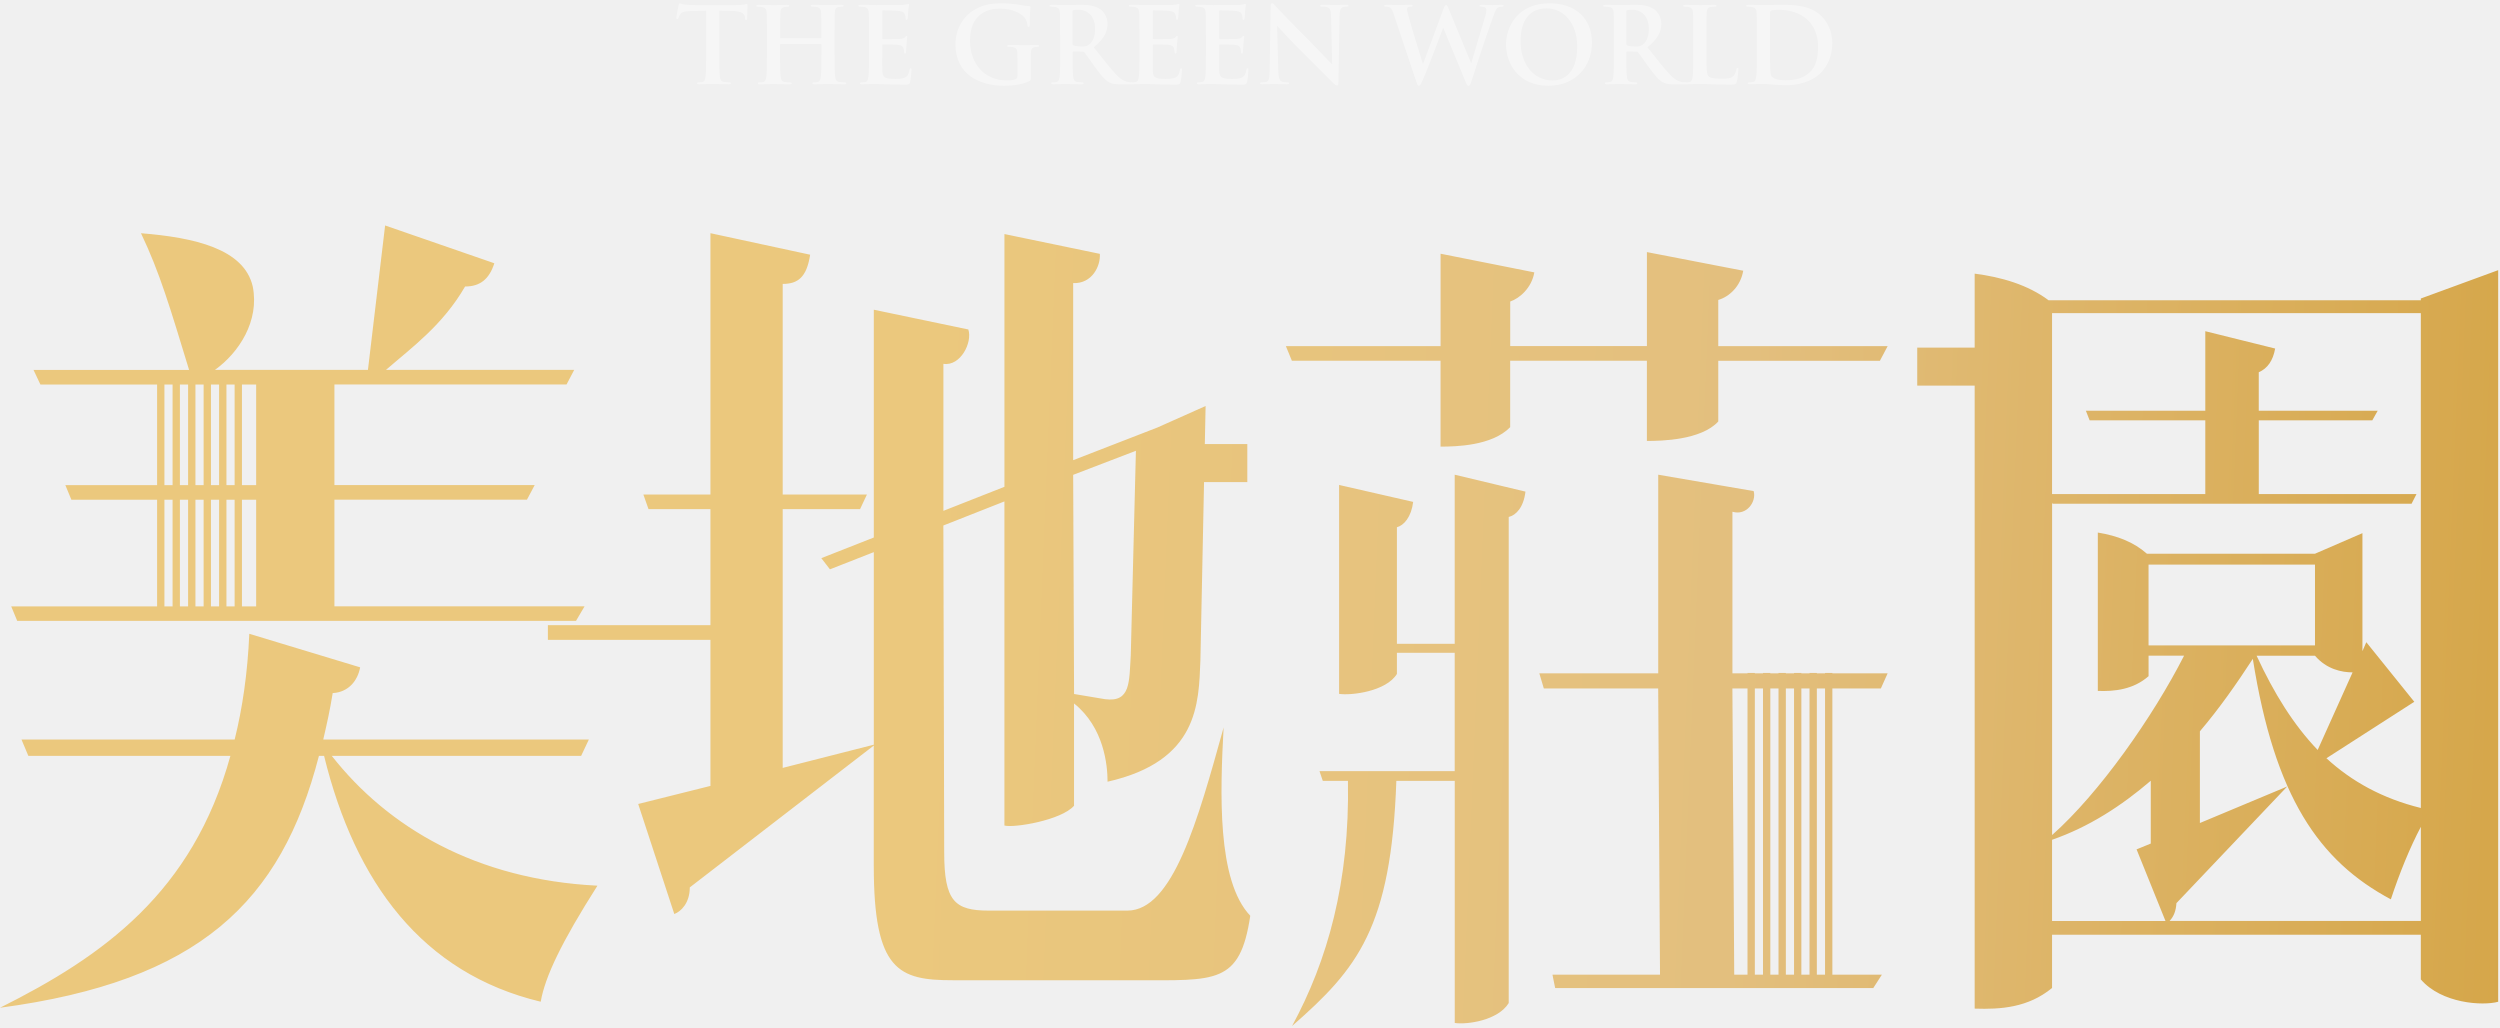
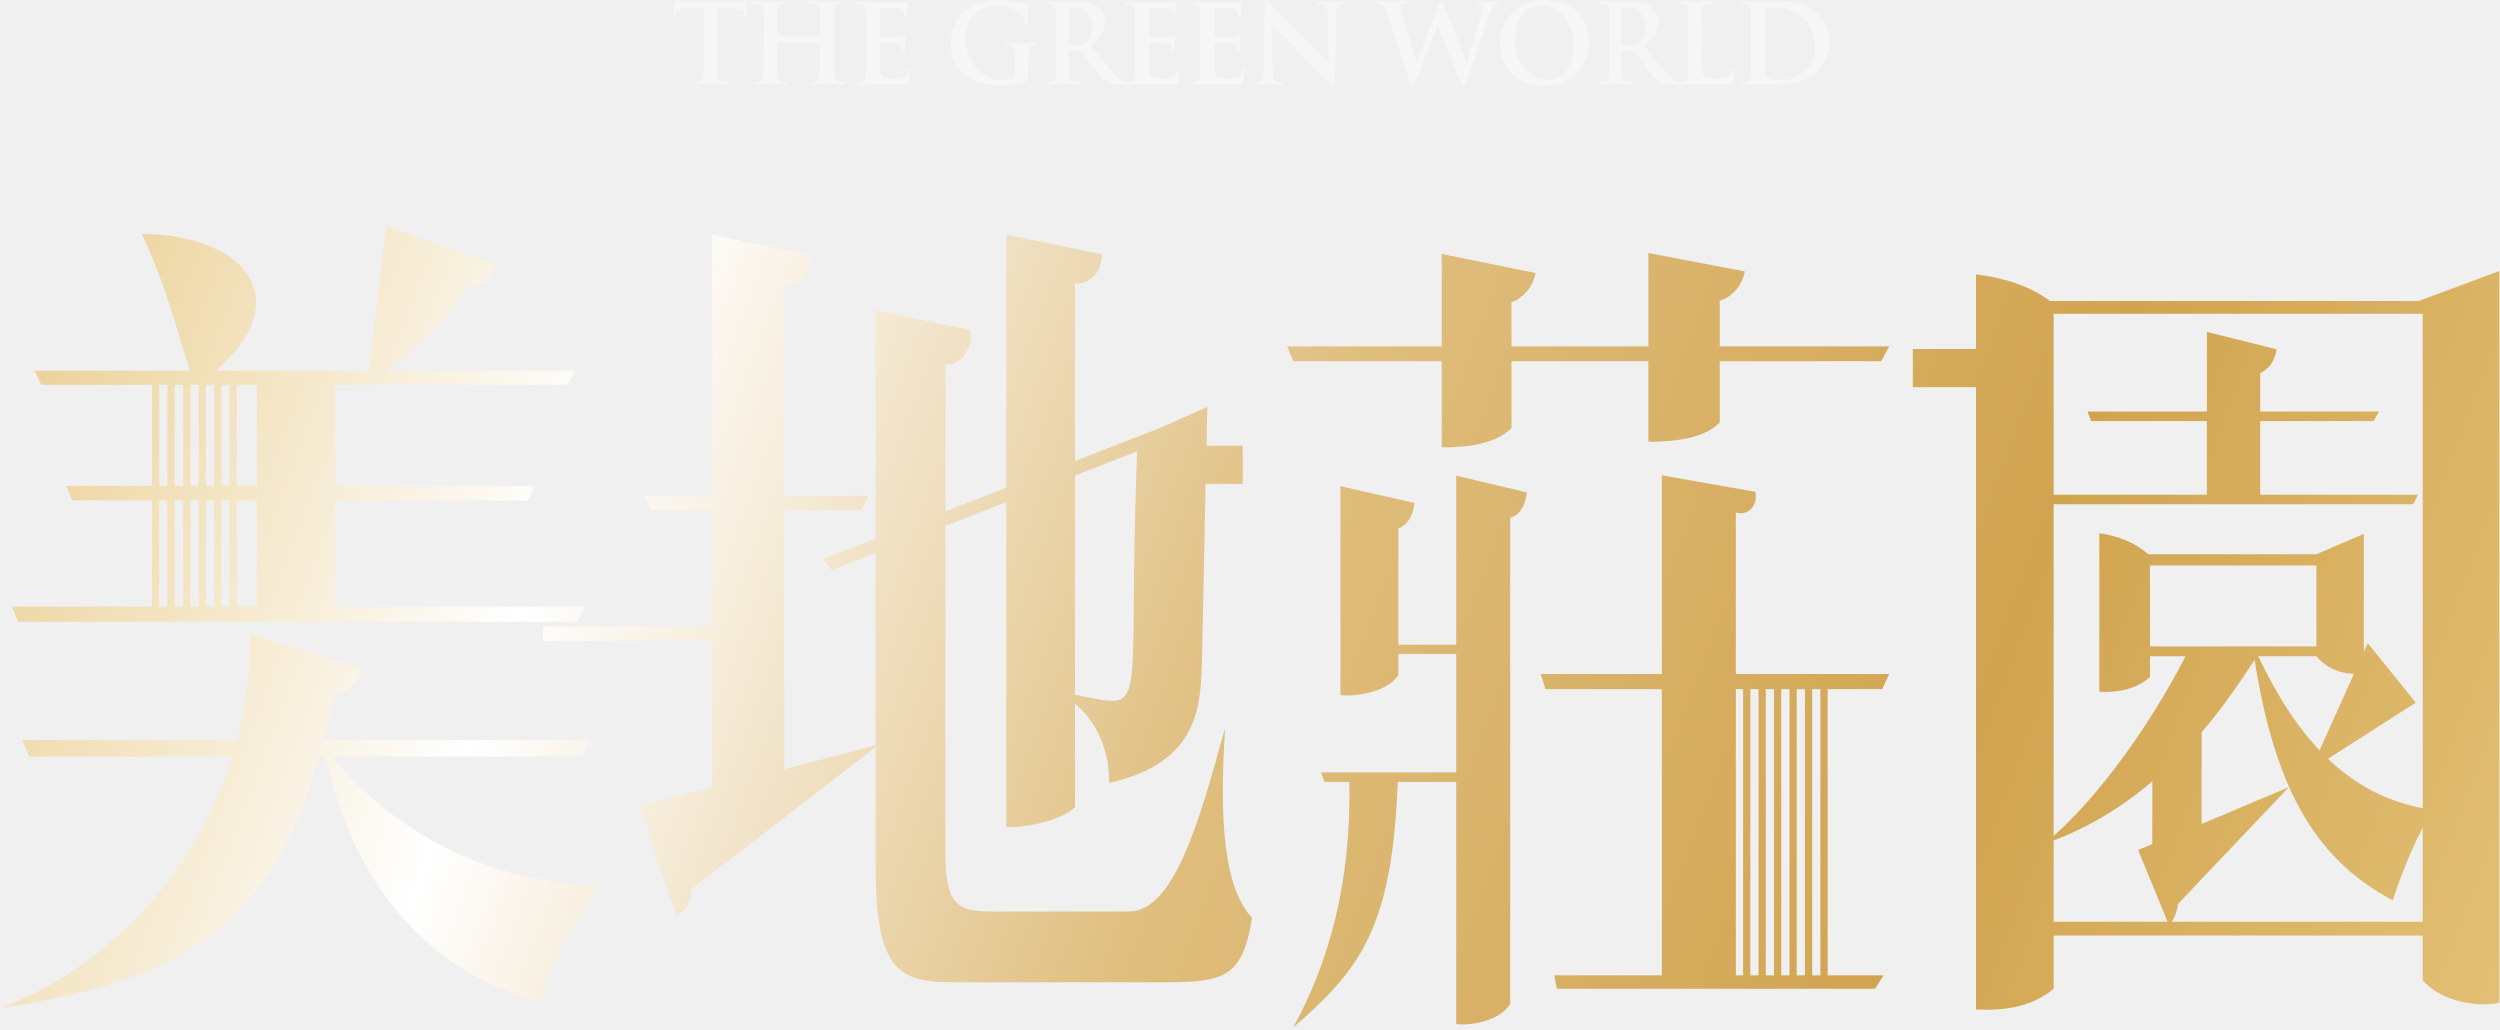
- <svg xmlns="http://www.w3.org/2000/svg" width="754" height="310" viewBox="0 0 754 310" fill="none">
-   <path d="M100.07 227.97H175.27L177.6 223.04H97.49C98.52 218.64 99.56 213.97 100.34 209.04C105.01 208.78 107.86 205.41 108.62 201.27L75.19 191.15C74.67 203.08 73.1 213.71 70.77 223.04H6.48L8.55 227.97H69.49C58.09 269.19 31.12 288.38 0 303.94C60.16 295.9 84.79 272.05 96.19 227.97H97.74C107.08 266.08 127.31 293.57 163.08 302.12C164.38 294.6 169.3 284.24 180.19 267.12C143.63 265.31 116.94 249.49 100.07 227.97ZM369.04 219.42C361.27 247.42 353.75 274.64 340 274.64H298.26C287.89 274.64 284.77 271.79 284.77 257.02L284.52 158.49L302.93 151.23V248.98C305.78 249.76 320.04 247.42 323.93 243.02V212.16C333 219.42 334.04 230.82 334.04 235.76C361.52 229.54 361.52 212.16 362.04 199.2L363.61 122.45L349.09 128.93L323.67 138.79V85.38C329.38 85.63 331.98 80.19 331.71 76.56L302.94 70.59V146.82L284.53 154.07V109.74C289.71 110.52 293.33 103.26 292.05 99.37L263.54 93.41V162.11L247.71 168.34L250.31 171.71L263.54 166.52V224.6L236.06 231.6V153.56H259.39L261.46 149.16H236.06V85.63C240.71 85.63 243.31 83.56 244.34 76.82L214.27 70.33V149.15H194.04L195.59 153.55H214.27V237.03L192.48 242.48L203.37 275.67C205.44 274.89 208.04 272.3 208.04 267.64L263.53 224.86V261.15C263.53 292.79 271.03 295.64 287.37 295.64H342.59C366.7 295.64 373.98 296.93 377.08 276.19C366.97 265.56 368 238.86 369.04 219.41V219.42ZM342.59 135.94L341.04 197.64C340.53 205.68 341.04 211.9 333.27 210.87L323.94 209.31L323.67 143.21L342.6 135.95L342.59 135.94ZM3.37 182.86L5.19 187.26H173.72L176.31 182.86H100.86V150.7H158.93L161.26 146.3H100.86V115.96H170.87L173.18 111.55H116.42C124.19 104.81 133.53 98.07 140.27 86.41C144.67 86.41 147.52 84.33 149.09 79.4L116.15 68L110.97 111.56H64.82C72.07 106.37 78.3 96.79 76.23 86.42C73.62 75.01 58.6 71.64 42.52 70.34C48.22 82.27 51.33 92.9 57.03 111.57H10.11L12.19 115.98H77.26V146.32H19.71L21.53 150.72H77.26V182.88H3.37V182.86ZM730.12 90.04V90.57H617.86C611.64 85.9 603.6 83.56 595.56 82.53V304.2C603.34 304.46 611.63 303.94 618.9 297.98V281.91H730.12V295.39C736.34 302.65 748.78 303.43 753.45 302.13V81.48L730.12 90.03V90.04ZM618.9 277.76V253.28C629.92 249.45 639.73 243.14 648.67 235.47V254.42L644.39 256.17L653.11 277.77H618.9V277.76ZM730.12 277.76H654.34C655.66 276.36 656.27 274.65 656.41 272.39L689.82 237.21L663.49 248.22V220.56C669.41 213.6 674.66 206.07 679.45 198.71C686.04 240.29 699.35 259.63 721.08 271.24C723.79 263.05 726.81 255.7 730.13 249.37V277.76H730.12ZM698.2 194.66H648V170.29H698.2V194.66ZM709.54 202.79L699.01 226.19C691.77 218.64 685.86 209.17 680.59 197.76H698.2C701.65 201.82 706.25 202.79 709.54 202.79ZM730.12 243.69C718.47 240.8 709.27 235.68 701.65 228.69L728.15 211.66L713.68 193.69L712.51 196.39V160.8L698.2 167H647.51C643.57 163.52 638.63 161.58 632.7 160.62V208.38C637.63 208.57 643.41 208 648.01 203.93V197.75H658.72C649.31 216.23 633.1 239.3 618.91 251.85V151.58L619.05 151.92H727.33L728.81 149.02H681.25V126.77H715.49L717.11 123.88H681.24V112.27C683.89 111.12 685.52 108.8 686.19 105.12L665.12 99.89V123.88H629.1L630.23 126.77H665.12V149.02H618.9V94.45H730.12V243.68V243.69ZM518.24 90.46C521.61 89.48 524.98 86.3 525.76 81.65L496.71 76.03V104.38H455.48V90.94C458.35 89.97 461.97 86.79 462.75 82.15L434.48 76.52V104.39H387.82L389.63 108.8H434.47V134.7C439.14 134.7 450.03 134.46 455.47 128.83V108.8H496.7V132.99C501.12 132.99 513.04 132.75 518.23 127.13V108.81H566.98L569.31 104.4H518.23V90.48L518.24 90.46ZM569.32 203.08H522.5V154.34C526.84 155.63 529.81 151.23 528.9 148.11L500.12 143.17V203.08H464.26L465.62 207.65H500.11L500.66 293.95H468.22L469.04 298H564.98L567.58 293.95H523.04L522.49 207.65H567.26L569.31 203.08H569.32ZM438.74 194.17H421.31V159.02C423.41 158.47 425.66 155.92 426.21 151.37L403.87 146.26V209.27C407.52 209.83 418.07 208.54 421.31 203.26V196.88H438.74V232.58H397.96L398.95 235.5H406.54C407.1 266.1 400.36 289.77 389.69 309.44C409.49 292.14 419.58 279.75 421.14 235.5H438.75V308.53C442.4 309.08 451.79 307.8 455.03 302.52V155.92C457.27 155.37 459.52 153 460.08 148.27L438.74 143.17V194.17Z" fill="url(#paint0_linear_2636_8618)" />
-   <path d="M218.25 188.55H165.24V192.98H218.25V188.55Z" fill="url(#paint1_linear_2636_8618)" />
-   <path d="M376.19 133.93H354.58V145.4H376.19V133.93Z" fill="url(#paint2_linear_2636_8618)" />
-   <path d="M605.35 104.84H578.24V116.3H605.35V104.84Z" fill="url(#paint3_linear_2636_8618)" />
-   <path d="M529.26 202.96H527.05V294.65H529.26V202.96Z" fill="url(#paint4_linear_2636_8618)" />
-   <path d="M533.93 202.96H531.72V294.65H533.93V202.96Z" fill="url(#paint5_linear_2636_8618)" />
-   <path d="M538.61 202.96H536.4V294.65H538.61V202.96Z" fill="url(#paint6_linear_2636_8618)" />
-   <path d="M543.29 202.96H541.08V294.65H543.29V202.96Z" fill="url(#paint7_linear_2636_8618)" />
-   <path d="M547.96 202.96H545.75V294.65H547.96V202.96Z" fill="url(#paint8_linear_2636_8618)" />
-   <path d="M552.64 202.96H550.43V294.65H552.64V202.96Z" fill="url(#paint9_linear_2636_8618)" />
-   <path d="M49.59 114.17H47.38V186.53H49.59V114.17Z" fill="url(#paint10_linear_2636_8618)" />
-   <path d="M54.26 114.17H52.05V186.53H54.26V114.17Z" fill="url(#paint11_linear_2636_8618)" />
-   <path d="M58.94 114.17H56.73V186.53H58.94V114.17Z" fill="url(#paint12_linear_2636_8618)" />
-   <path d="M63.62 114.17H61.41V186.53H63.62V114.17Z" fill="url(#paint13_linear_2636_8618)" />
-   <path d="M68.29 114.17H66.08V186.53H68.29V114.17Z" fill="url(#paint14_linear_2636_8618)" />
-   <path d="M72.97 114.17H70.76V186.53H72.97V114.17Z" fill="url(#paint15_linear_2636_8618)" />
-   <g opacity="0.42">
-     <path d="M212.98 3.22L208.25 3.34C206.41 3.41 205.65 3.56 205.18 4.26C204.86 4.73 204.7 5.12 204.64 5.37C204.58 5.62 204.48 5.75 204.29 5.75C204.07 5.75 204 5.59 204 5.24C204 4.74 204.6 1.86 204.67 1.6C204.77 1.19 204.86 1 205.05 1C205.3 1 205.62 1.32 206.41 1.38C207.33 1.48 208.53 1.54 209.58 1.54H222.14C223.15 1.54 223.85 1.45 224.33 1.38C224.81 1.29 225.06 1.22 225.19 1.22C225.41 1.22 225.44 1.41 225.44 1.88C225.44 2.55 225.34 4.73 225.34 5.56C225.31 5.88 225.24 6.07 225.05 6.07C224.8 6.07 224.73 5.91 224.7 5.43L224.67 5.08C224.61 4.26 223.75 3.37 220.93 3.3L216.93 3.21V16.21C216.93 19.13 216.93 21.63 217.09 23C217.19 23.89 217.38 24.59 218.33 24.71C218.77 24.77 219.47 24.84 219.95 24.84C220.3 24.84 220.46 24.93 220.46 25.09C220.46 25.31 220.21 25.41 219.86 25.41C217.77 25.41 215.77 25.32 214.88 25.32C214.15 25.32 212.15 25.41 210.88 25.41C210.47 25.41 210.25 25.32 210.25 25.09C210.25 24.93 210.38 24.84 210.76 24.84C211.24 24.84 211.62 24.78 211.9 24.71C212.53 24.58 212.72 23.88 212.82 22.97C212.98 21.64 212.98 19.13 212.98 16.22V3.22Z" fill="white" />
-     <path d="M247.53 11.53C247.63 11.53 247.72 11.47 247.72 11.31V10.64C247.72 5.82 247.72 4.93 247.66 3.92C247.6 2.84 247.34 2.33 246.3 2.11C246.05 2.05 245.51 2.01 245.06 2.01C244.71 2.01 244.52 1.95 244.52 1.73C244.52 1.51 244.74 1.45 245.18 1.45C246.89 1.45 248.89 1.54 249.75 1.54C250.51 1.54 252.51 1.45 253.75 1.45C254.19 1.45 254.42 1.51 254.42 1.73C254.42 1.95 254.23 2.01 253.85 2.01C253.6 2.01 253.31 2.04 252.93 2.11C252.07 2.27 251.82 2.81 251.76 3.92C251.7 4.94 251.7 5.82 251.7 10.64V16.22C251.7 19.14 251.7 21.64 251.86 23.01C251.96 23.9 252.15 24.6 253.1 24.72C253.54 24.78 254.24 24.85 254.72 24.85C255.07 24.85 255.23 24.94 255.23 25.1C255.23 25.32 254.98 25.42 254.6 25.42C252.54 25.42 250.54 25.33 249.65 25.33C248.92 25.33 246.92 25.42 245.69 25.42C245.25 25.42 245.02 25.33 245.02 25.1C245.02 24.94 245.15 24.85 245.53 24.85C246.01 24.85 246.39 24.79 246.67 24.72C247.3 24.59 247.46 23.89 247.59 22.98C247.75 21.65 247.75 19.14 247.75 16.23V13.44C247.75 13.31 247.66 13.25 247.56 13.25H235.45C235.35 13.25 235.26 13.28 235.26 13.44V16.23C235.26 19.15 235.26 21.65 235.42 23.02C235.52 23.91 235.7 24.61 236.66 24.73C237.1 24.79 237.8 24.86 238.28 24.86C238.63 24.86 238.79 24.95 238.79 25.11C238.79 25.33 238.54 25.43 238.16 25.43C236.1 25.43 234.1 25.34 233.21 25.34C232.48 25.34 230.48 25.43 229.21 25.43C228.8 25.43 228.58 25.34 228.58 25.11C228.58 24.95 228.71 24.86 229.09 24.86C229.57 24.86 229.95 24.8 230.23 24.73C230.87 24.6 231.02 23.9 231.15 22.99C231.31 21.66 231.31 19.15 231.31 16.24V10.66C231.31 5.84 231.31 4.95 231.25 3.94C231.19 2.86 230.93 2.35 229.89 2.13C229.64 2.07 229.1 2.03 228.65 2.03C228.3 2.03 228.11 1.97 228.11 1.75C228.11 1.53 228.33 1.47 228.78 1.47C230.49 1.47 232.49 1.56 233.35 1.56C234.11 1.56 236.11 1.47 237.35 1.47C237.79 1.47 238.02 1.53 238.02 1.75C238.02 1.97 237.83 2.03 237.45 2.03C237.2 2.03 236.91 2.06 236.53 2.13C235.67 2.29 235.42 2.83 235.36 3.94C235.3 4.96 235.3 5.84 235.3 10.66V11.33C235.3 11.49 235.4 11.55 235.49 11.55H247.6L247.53 11.53Z" fill="white" />
-     <path d="M262.09 10.64C262.09 5.82 262.09 4.93 262.03 3.92C261.97 2.84 261.71 2.33 260.67 2.11C260.42 2.05 259.88 2.01 259.43 2.01C259.08 2.01 258.89 1.95 258.89 1.73C258.89 1.51 259.11 1.45 259.59 1.45C260.45 1.45 261.37 1.48 262.16 1.48C262.98 1.51 263.71 1.54 264.16 1.54C265.17 1.54 271.48 1.54 272.09 1.51C272.69 1.45 273.2 1.38 273.45 1.32C273.61 1.29 273.8 1.19 273.96 1.19C274.12 1.19 274.15 1.32 274.15 1.47C274.15 1.69 273.99 2.07 273.9 3.53C273.87 3.85 273.8 5.24 273.74 5.62C273.71 5.78 273.64 5.97 273.42 5.97C273.2 5.97 273.13 5.81 273.13 5.53C273.13 5.31 273.1 4.77 272.94 4.39C272.72 3.82 272.4 3.44 270.82 3.25C270.28 3.19 266.95 3.12 266.32 3.12C266.16 3.12 266.1 3.22 266.1 3.44V11.46C266.1 11.68 266.13 11.81 266.32 11.81C267.02 11.81 270.66 11.81 271.39 11.75C272.15 11.69 272.63 11.59 272.91 11.27C273.13 11.02 273.26 10.86 273.42 10.86C273.55 10.86 273.64 10.92 273.64 11.11C273.64 11.3 273.51 11.81 273.39 13.42C273.36 14.05 273.26 15.32 273.26 15.55C273.26 15.8 273.26 16.15 272.98 16.15C272.76 16.15 272.69 16.02 272.69 15.87C272.66 15.55 272.66 15.14 272.56 14.73C272.4 14.1 271.96 13.62 270.78 13.49C270.18 13.43 267.04 13.4 266.28 13.4C266.12 13.4 266.09 13.53 266.09 13.72V16.22C266.09 17.3 266.06 20.22 266.09 21.14C266.15 23.33 266.66 23.8 269.9 23.8C270.72 23.8 272.06 23.8 272.88 23.42C273.7 23.04 274.09 22.37 274.31 21.07C274.37 20.72 274.44 20.6 274.66 20.6C274.91 20.6 274.91 20.85 274.91 21.17C274.91 21.9 274.66 24.06 274.5 24.69C274.28 25.52 273.99 25.52 272.79 25.52C270.41 25.52 268.67 25.46 267.3 25.42C265.94 25.36 264.95 25.33 264 25.33C263.65 25.33 262.95 25.33 262.19 25.36C261.46 25.36 260.64 25.42 260 25.42C259.59 25.42 259.37 25.33 259.37 25.1C259.37 24.94 259.5 24.85 259.88 24.85C260.36 24.85 260.74 24.79 261.02 24.72C261.66 24.59 261.81 23.89 261.94 22.98C262.1 21.65 262.1 19.14 262.1 16.23V10.65L262.09 10.64Z" fill="white" />
-     <path d="M310.88 23.29C310.88 24.15 310.85 24.21 310.47 24.43C308.41 25.51 305.3 25.86 302.83 25.86C295.06 25.86 288.18 22.18 288.18 13.43C288.18 8.36 290.81 4.81 293.7 3.06C296.74 1.22 299.57 1 302.23 1C304.42 1 307.21 1.38 307.84 1.51C308.51 1.64 309.62 1.83 310.35 1.86C310.73 1.89 310.79 2.02 310.79 2.24C310.79 2.59 310.57 3.48 310.57 7.44C310.57 7.95 310.48 8.11 310.22 8.11C310 8.11 309.93 7.95 309.9 7.7C309.8 6.97 309.65 5.96 308.82 5.07C307.87 4.05 305.33 2.6 301.75 2.6C300.01 2.6 297.69 2.73 295.47 4.57C293.69 6.06 292.55 8.44 292.55 12.34C292.55 19.16 296.89 24.26 303.58 24.26C304.41 24.26 305.51 24.26 306.28 23.91C306.75 23.69 306.88 23.28 306.88 22.74V19.76C306.88 18.17 306.88 16.97 306.85 16.02C306.82 14.94 306.53 14.43 305.49 14.21C305.24 14.15 304.7 14.12 304.25 14.12C303.96 14.12 303.77 14.06 303.77 13.87C303.77 13.62 303.99 13.55 304.44 13.55C306.09 13.55 308.09 13.65 309.04 13.65C309.99 13.65 311.7 13.55 312.75 13.55C313.16 13.55 313.38 13.61 313.38 13.87C313.38 14.06 313.19 14.12 312.97 14.12C312.72 14.12 312.49 14.15 312.11 14.21C311.25 14.37 310.94 14.91 310.9 16.02C310.87 16.97 310.87 18.24 310.87 19.83V23.32L310.88 23.29Z" fill="white" />
-     <path d="M319.73 10.64C319.73 5.82 319.73 4.93 319.67 3.92C319.61 2.84 319.35 2.33 318.31 2.11C318.06 2.05 317.52 2.01 317.07 2.01C316.72 2.01 316.53 1.95 316.53 1.73C316.53 1.51 316.75 1.45 317.23 1.45C318.91 1.45 320.91 1.54 321.57 1.54C322.65 1.54 325.06 1.45 326.04 1.45C328.04 1.45 330.16 1.64 331.88 2.81C332.77 3.41 334.04 5.03 334.04 7.16C334.04 9.5 333.06 11.66 329.85 14.26C332.67 17.81 334.86 20.63 336.73 22.6C338.51 24.44 339.81 24.66 340.28 24.76C340.63 24.82 340.91 24.86 341.17 24.86C341.43 24.86 341.55 24.95 341.55 25.11C341.55 25.36 341.33 25.43 340.95 25.43H337.94C336.16 25.43 335.37 25.27 334.55 24.83C333.19 24.1 331.98 22.61 330.21 20.17C328.94 18.43 327.48 16.27 327.07 15.79C326.91 15.6 326.72 15.57 326.5 15.57L323.74 15.51C323.58 15.51 323.49 15.57 323.49 15.76V16.2C323.49 19.15 323.49 21.65 323.65 22.98C323.75 23.9 323.93 24.6 324.89 24.72C325.37 24.78 326.06 24.85 326.44 24.85C326.69 24.85 326.82 24.94 326.82 25.1C326.82 25.32 326.6 25.42 326.19 25.42C324.35 25.42 322 25.33 321.53 25.33C320.93 25.33 318.93 25.42 317.66 25.42C317.25 25.42 317.03 25.33 317.03 25.1C317.03 24.94 317.16 24.85 317.54 24.85C318.02 24.85 318.4 24.79 318.68 24.72C319.31 24.59 319.47 23.89 319.6 22.98C319.76 21.65 319.76 19.14 319.76 16.23V10.65L319.73 10.64ZM323.47 13.14C323.47 13.49 323.53 13.62 323.76 13.71C324.43 13.93 325.38 14.03 326.17 14.03C327.44 14.03 327.85 13.9 328.42 13.49C329.37 12.79 330.29 11.34 330.29 8.73C330.29 4.23 327.31 2.93 325.44 2.93C324.65 2.93 324.08 2.96 323.76 3.06C323.54 3.12 323.47 3.25 323.47 3.5V13.14Z" fill="white" />
-     <path d="M343.66 10.64C343.66 5.82 343.66 4.93 343.6 3.92C343.54 2.84 343.28 2.33 342.24 2.11C341.99 2.05 341.45 2.01 341 2.01C340.65 2.01 340.46 1.95 340.46 1.73C340.46 1.51 340.68 1.45 341.16 1.45C342.02 1.45 342.94 1.48 343.73 1.48C344.56 1.51 345.28 1.54 345.73 1.54C346.74 1.54 353.05 1.54 353.66 1.51C354.26 1.45 354.77 1.38 355.02 1.32C355.18 1.29 355.37 1.19 355.53 1.19C355.69 1.19 355.72 1.32 355.72 1.47C355.72 1.69 355.56 2.07 355.47 3.53C355.44 3.85 355.37 5.24 355.31 5.62C355.28 5.78 355.21 5.97 354.99 5.97C354.77 5.97 354.71 5.81 354.71 5.53C354.71 5.31 354.68 4.77 354.52 4.39C354.3 3.82 353.98 3.44 352.4 3.25C351.86 3.19 348.53 3.12 347.9 3.12C347.74 3.12 347.68 3.22 347.68 3.44V11.46C347.68 11.68 347.71 11.81 347.9 11.81C348.6 11.81 352.24 11.81 352.97 11.75C353.73 11.69 354.21 11.59 354.49 11.27C354.71 11.02 354.84 10.86 355 10.86C355.13 10.86 355.22 10.92 355.22 11.11C355.22 11.3 355.09 11.81 354.97 13.42C354.94 14.05 354.84 15.32 354.84 15.55C354.84 15.8 354.84 16.15 354.55 16.15C354.33 16.15 354.26 16.02 354.26 15.87C354.23 15.55 354.23 15.14 354.13 14.73C353.97 14.1 353.53 13.62 352.35 13.49C351.75 13.43 348.61 13.4 347.85 13.4C347.69 13.4 347.66 13.53 347.66 13.72V16.22C347.66 17.3 347.63 20.22 347.66 21.14C347.72 23.33 348.23 23.8 351.47 23.8C352.29 23.8 353.63 23.8 354.45 23.42C355.27 23.04 355.66 22.37 355.88 21.07C355.94 20.72 356.01 20.6 356.23 20.6C356.48 20.6 356.48 20.85 356.48 21.17C356.48 21.9 356.23 24.06 356.07 24.69C355.85 25.52 355.56 25.52 354.36 25.52C351.98 25.52 350.24 25.46 348.87 25.42C347.51 25.36 346.52 25.33 345.57 25.33C345.22 25.33 344.52 25.33 343.76 25.36C343.03 25.36 342.21 25.42 341.57 25.42C341.16 25.42 340.94 25.33 340.94 25.1C340.94 24.94 341.07 24.85 341.45 24.85C341.93 24.85 342.31 24.79 342.59 24.72C343.22 24.59 343.38 23.89 343.51 22.98C343.67 21.65 343.67 19.14 343.67 16.23V10.65L343.66 10.64Z" fill="white" />
-     <path d="M363.7 10.64C363.7 5.82 363.7 4.93 363.64 3.92C363.58 2.84 363.32 2.33 362.28 2.11C362.03 2.05 361.49 2.01 361.04 2.01C360.69 2.01 360.5 1.95 360.5 1.73C360.5 1.51 360.72 1.45 361.2 1.45C362.06 1.45 362.98 1.48 363.77 1.48C364.6 1.51 365.32 1.54 365.77 1.54C366.79 1.54 373.1 1.54 373.7 1.51C374.3 1.45 374.81 1.38 375.06 1.32C375.22 1.29 375.41 1.19 375.57 1.19C375.73 1.19 375.76 1.32 375.76 1.47C375.76 1.69 375.6 2.07 375.51 3.53C375.48 3.85 375.42 5.24 375.35 5.62C375.32 5.78 375.25 5.97 375.03 5.97C374.81 5.97 374.74 5.81 374.74 5.53C374.74 5.31 374.71 4.77 374.55 4.39C374.33 3.82 374.01 3.44 372.43 3.25C371.89 3.19 368.56 3.12 367.93 3.12C367.77 3.12 367.71 3.22 367.71 3.44V11.46C367.71 11.68 367.74 11.81 367.93 11.81C368.63 11.81 372.27 11.81 373 11.75C373.76 11.69 374.24 11.59 374.52 11.27C374.74 11.02 374.87 10.86 375.03 10.86C375.16 10.86 375.25 10.92 375.25 11.11C375.25 11.3 375.12 11.81 375 13.42C374.97 14.05 374.87 15.32 374.87 15.55C374.87 15.8 374.87 16.15 374.58 16.15C374.36 16.15 374.3 16.02 374.3 15.87C374.27 15.55 374.27 15.14 374.17 14.73C374.01 14.1 373.57 13.62 372.39 13.49C371.79 13.43 368.65 13.4 367.89 13.4C367.73 13.4 367.7 13.53 367.7 13.72V16.22C367.7 17.3 367.67 20.22 367.7 21.14C367.76 23.33 368.27 23.8 371.51 23.8C372.34 23.8 373.67 23.8 374.49 23.42C375.31 23.04 375.69 22.37 375.92 21.07C375.98 20.72 376.05 20.6 376.27 20.6C376.52 20.6 376.52 20.85 376.52 21.17C376.52 21.9 376.27 24.06 376.11 24.69C375.89 25.52 375.6 25.52 374.4 25.52C372.02 25.52 370.28 25.46 368.91 25.42C367.55 25.36 366.56 25.33 365.61 25.33C365.26 25.33 364.56 25.33 363.8 25.36C363.07 25.36 362.25 25.42 361.61 25.42C361.2 25.42 360.98 25.33 360.98 25.1C360.98 24.94 361.11 24.85 361.49 24.85C361.97 24.85 362.35 24.79 362.63 24.72C363.26 24.59 363.42 23.89 363.55 22.98C363.71 21.65 363.71 19.14 363.71 16.23V10.65L363.7 10.64Z" fill="white" />
-     <path d="M385.51 21.1C385.57 23.57 385.99 24.4 386.62 24.62C387.16 24.81 387.76 24.84 388.27 24.84C388.62 24.84 388.81 24.9 388.81 25.09C388.81 25.34 388.52 25.41 388.08 25.41C386.02 25.41 384.75 25.32 384.15 25.32C383.86 25.32 382.37 25.41 380.72 25.41C380.31 25.41 380.02 25.38 380.02 25.09C380.02 24.9 380.21 24.84 380.53 24.84C380.94 24.84 381.51 24.81 381.96 24.68C382.78 24.43 382.91 23.51 382.94 20.75L383.23 2.07C383.23 1.44 383.32 0.99 383.64 0.99C383.99 0.99 384.27 1.4 384.81 1.97C385.19 2.38 390.01 7.46 394.64 12.05C396.8 14.21 401.08 18.77 401.62 19.28H401.78L401.46 5.04C401.43 3.1 401.14 2.5 400.38 2.19C399.9 2 399.14 2 398.7 2C398.32 2 398.19 1.91 398.19 1.72C398.19 1.47 398.54 1.44 399.02 1.44C400.67 1.44 402.19 1.53 402.86 1.53C403.21 1.53 404.41 1.44 405.97 1.44C406.38 1.44 406.7 1.47 406.7 1.72C406.7 1.91 406.51 2 406.13 2C405.81 2 405.56 2 405.18 2.1C404.29 2.35 404.04 3.02 404.01 4.8L403.66 24.81C403.66 25.51 403.53 25.79 403.25 25.79C402.9 25.79 402.52 25.44 402.17 25.09C400.17 23.19 396.11 19.03 392.82 15.77C389.36 12.35 385.84 8.48 385.27 7.88H385.17L385.52 21.1H385.51Z" fill="white" />
-     <path d="M420.45 4.55C420.07 3.38 419.72 2.61 419.28 2.3C418.93 2.08 418.3 2.01 418.01 2.01C417.69 2.01 417.5 1.98 417.5 1.73C417.5 1.51 417.75 1.45 418.2 1.45C419.85 1.45 421.59 1.54 421.88 1.54C422.17 1.54 423.56 1.45 425.4 1.45C425.84 1.45 426.07 1.54 426.07 1.73C426.07 1.98 425.82 2.01 425.5 2.01C425.25 2.01 424.93 2.01 424.71 2.14C424.42 2.27 424.36 2.49 424.36 2.84C424.36 3.25 424.68 4.33 425.06 5.76C425.6 7.85 428.55 17.46 429.12 19.24H429.21L435.36 2.69C435.68 1.8 435.9 1.55 436.15 1.55C436.5 1.55 436.66 2.02 437.07 3.04L443.67 19.02H443.76C444.33 16.89 446.87 8.52 447.98 4.81C448.2 4.08 448.3 3.42 448.3 2.97C448.3 2.46 448.01 2.02 446.78 2.02C446.46 2.02 446.24 1.93 446.24 1.74C446.24 1.52 446.49 1.46 446.97 1.46C448.65 1.46 449.98 1.55 450.27 1.55C450.49 1.55 451.85 1.46 452.9 1.46C453.25 1.46 453.47 1.52 453.47 1.71C453.47 1.93 453.31 2.03 453.03 2.03C452.71 2.03 452.27 2.06 451.92 2.19C451.16 2.47 450.81 3.74 450.14 5.55C448.68 9.55 445.35 19.63 443.8 24.39C443.45 25.5 443.29 25.88 442.88 25.88C442.56 25.88 442.37 25.5 441.89 24.33L435.3 8.41H435.24C434.64 10.03 430.42 21.28 429.06 24.2C428.46 25.5 428.3 25.88 427.92 25.88C427.6 25.88 427.48 25.53 427.19 24.71L420.47 4.57L420.45 4.55Z" fill="white" />
-     <path d="M454.22 13.43C454.22 8.01 457.8 1 467.32 1C475.22 1 480.13 5.6 480.13 12.86C480.13 20.12 475.06 25.86 467 25.86C457.9 25.86 454.22 19.04 454.22 13.43ZM475.69 14.03C475.69 6.93 471.6 2.52 466.4 2.52C462.75 2.52 458.6 4.55 458.6 12.44C458.6 19.04 462.25 24.27 468.33 24.27C470.55 24.27 475.69 23.19 475.69 14.03Z" fill="white" />
-     <path d="M486.75 10.64C486.75 5.82 486.75 4.93 486.69 3.92C486.63 2.84 486.37 2.33 485.33 2.11C485.08 2.05 484.54 2.01 484.09 2.01C483.74 2.01 483.55 1.95 483.55 1.73C483.55 1.51 483.77 1.45 484.25 1.45C485.93 1.45 487.93 1.54 488.59 1.54C489.67 1.54 492.08 1.45 493.06 1.45C495.06 1.45 497.18 1.64 498.89 2.81C499.78 3.41 501.05 5.03 501.05 7.16C501.05 9.5 500.07 11.66 496.86 14.26C499.68 17.81 501.87 20.63 503.74 22.6C505.52 24.44 506.81 24.66 507.29 24.76C507.64 24.82 507.92 24.86 508.18 24.86C508.44 24.86 508.56 24.95 508.56 25.11C508.56 25.36 508.34 25.43 507.96 25.43H504.95C503.17 25.43 502.38 25.27 501.56 24.83C500.19 24.1 498.99 22.61 497.21 20.17C495.94 18.43 494.48 16.27 494.07 15.79C493.91 15.6 493.72 15.57 493.5 15.57L490.74 15.51C490.58 15.51 490.49 15.57 490.49 15.76V16.2C490.49 19.15 490.49 21.65 490.65 22.98C490.75 23.9 490.93 24.6 491.89 24.72C492.37 24.78 493.06 24.85 493.44 24.85C493.69 24.85 493.82 24.94 493.82 25.1C493.82 25.32 493.6 25.42 493.19 25.42C491.35 25.42 489 25.33 488.53 25.33C487.93 25.33 485.93 25.42 484.66 25.42C484.25 25.42 484.02 25.33 484.02 25.1C484.02 24.94 484.15 24.85 484.53 24.85C485.01 24.85 485.39 24.79 485.67 24.72C486.3 24.59 486.46 23.89 486.59 22.98C486.75 21.65 486.75 19.14 486.75 16.23V10.65V10.64ZM490.49 13.14C490.49 13.49 490.55 13.62 490.77 13.71C491.44 13.93 492.39 14.03 493.18 14.03C494.45 14.03 494.86 13.9 495.43 13.49C496.38 12.79 497.3 11.34 497.3 8.73C497.3 4.23 494.32 2.93 492.45 2.93C491.66 2.93 491.09 2.96 490.77 3.06C490.55 3.12 490.49 3.25 490.49 3.5V13.14Z" fill="white" />
-     <path d="M514.65 16.22C514.65 20.28 514.65 22.471 515.32 23.041C515.86 23.52 516.68 23.74 519.16 23.74C520.84 23.74 522.08 23.71 522.87 22.851C523.25 22.441 523.63 21.55 523.7 20.951C523.73 20.671 523.8 20.47 524.05 20.47C524.27 20.47 524.3 20.631 524.3 21.011C524.3 21.36 524.08 23.74 523.82 24.66C523.63 25.36 523.47 25.52 521.82 25.52C519.54 25.52 517.89 25.46 516.46 25.421C515.03 25.36 513.89 25.331 512.59 25.331C512.24 25.331 511.54 25.331 510.78 25.36C510.05 25.36 509.23 25.421 508.59 25.421C508.18 25.421 507.96 25.331 507.96 25.101C507.96 24.941 508.09 24.851 508.47 24.851C508.95 24.851 509.33 24.79 509.61 24.72C510.24 24.59 510.4 23.89 510.53 22.98C510.69 21.65 510.69 19.14 510.69 16.23V10.65C510.69 5.83 510.69 4.94 510.63 3.93C510.57 2.85 510.31 2.34 509.27 2.12C509.02 2.06 508.63 2.02 508.22 2.02C507.87 2.02 507.68 1.96 507.68 1.74C507.68 1.52 507.9 1.46 508.38 1.46C509.87 1.46 511.87 1.55 512.73 1.55C513.49 1.55 515.81 1.46 517.04 1.46C517.48 1.46 517.7 1.52 517.7 1.74C517.7 1.96 517.51 2.02 517.13 2.02C516.78 2.02 516.27 2.05 515.89 2.12C515.03 2.28 514.78 2.82 514.72 3.93C514.66 4.95 514.66 5.83 514.66 10.65V16.23L514.65 16.22Z" fill="white" />
-     <path d="M529.87 10.64C529.87 5.82 529.87 4.93 529.81 3.92C529.75 2.84 529.49 2.33 528.45 2.11C528.2 2.05 527.66 2.01 527.21 2.01C526.86 2.01 526.67 1.95 526.67 1.73C526.67 1.51 526.89 1.45 527.37 1.45C529.05 1.45 531.05 1.54 531.94 1.54C532.92 1.54 534.92 1.45 536.82 1.45C540.78 1.45 546.08 1.45 549.54 5.06C551.12 6.71 552.62 9.34 552.62 13.11C552.62 17.1 550.94 20.15 549.16 21.96C547.7 23.45 544.4 25.7 538.54 25.7C537.4 25.7 536.1 25.61 534.89 25.51C533.68 25.41 532.57 25.32 531.78 25.32C531.43 25.32 530.73 25.32 529.97 25.35C529.24 25.35 528.42 25.41 527.78 25.41C527.37 25.41 527.14 25.32 527.14 25.09C527.14 24.93 527.27 24.84 527.65 24.84C528.13 24.84 528.51 24.78 528.79 24.71C529.42 24.58 529.58 23.88 529.71 22.97C529.87 21.64 529.87 19.13 529.87 16.22V10.64ZM533.83 14.13C533.83 17.49 533.86 19.93 533.89 20.54C533.92 21.33 533.99 22.6 534.24 22.95C534.65 23.55 535.89 24.22 538.39 24.22C541.63 24.22 543.78 23.59 545.68 21.94C547.71 20.2 548.34 17.31 548.34 14.05C548.34 10.02 546.66 7.42 545.3 6.12C542.38 3.33 538.77 2.95 536.29 2.95C535.66 2.95 534.48 3.05 534.23 3.17C533.94 3.3 533.85 3.45 533.85 3.8C533.82 4.88 533.82 7.64 533.82 10.14V14.14L533.83 14.13Z" fill="white" />
-   </g>
-   <defs>
-     <linearGradient id="paint0_linear_2636_8618" x1="271.44" y1="188.38" x2="1606.15" y2="243.3" gradientUnits="userSpaceOnUse">
-       <stop stop-color="#EBC87D" />
-       <stop offset="0.19" stop-color="#E3BF7E" />
-       <stop offset="0.6" stop-color="#C38503" />
-       <stop offset="0.8" stop-color="#DFB35E" />
-       <stop offset="0.87" stop-color="#EAC580" />
-       <stop offset="1" stop-color="#EFE3CA" />
-     </linearGradient>
-     <linearGradient id="paint1_linear_2636_8618" x1="270.04" y1="193.98" x2="1610.04" y2="249.11" gradientUnits="userSpaceOnUse">
-       <stop stop-color="#EBC87D" />
-       <stop offset="0.19" stop-color="#E3BF7E" />
-       <stop offset="0.6" stop-color="#C38503" />
-       <stop offset="0.8" stop-color="#DFB35E" />
-       <stop offset="0.87" stop-color="#EAC580" />
-       <stop offset="1" stop-color="#EFE3CA" />
-     </linearGradient>
-     <linearGradient id="paint2_linear_2636_8618" x1="272.44" y1="135.84" x2="1612.44" y2="190.98" gradientUnits="userSpaceOnUse">
-       <stop stop-color="#EBC87D" />
-       <stop offset="0.19" stop-color="#E3BF7E" />
-       <stop offset="0.6" stop-color="#C38503" />
-       <stop offset="0.8" stop-color="#DFB35E" />
-       <stop offset="0.87" stop-color="#EAC580" />
-       <stop offset="1" stop-color="#EFE3CA" />
-     </linearGradient>
-     <linearGradient id="paint3_linear_2636_8618" x1="274.01" y1="97.49" x2="1614.01" y2="152.63" gradientUnits="userSpaceOnUse">
-       <stop stop-color="#EBC87D" />
-       <stop offset="0.19" stop-color="#E3BF7E" />
-       <stop offset="0.6" stop-color="#C38503" />
-       <stop offset="0.8" stop-color="#DFB35E" />
-       <stop offset="0.87" stop-color="#EAC580" />
-       <stop offset="1" stop-color="#EFE3CA" />
-     </linearGradient>
-     <linearGradient id="paint4_linear_2636_8618" x1="268.867" y1="238.14" x2="1608.88" y2="293.271" gradientUnits="userSpaceOnUse">
-       <stop stop-color="#EBC87D" />
-       <stop offset="0.19" stop-color="#E3BF7E" />
-       <stop offset="0.6" stop-color="#C38503" />
-       <stop offset="0.8" stop-color="#DFB35E" />
-       <stop offset="0.87" stop-color="#EAC580" />
-       <stop offset="1" stop-color="#EFE3CA" />
-     </linearGradient>
-     <linearGradient id="paint5_linear_2636_8618" x1="268.877" y1="237.95" x2="1608.89" y2="293.081" gradientUnits="userSpaceOnUse">
-       <stop stop-color="#EBC87D" />
-       <stop offset="0.19" stop-color="#E3BF7E" />
-       <stop offset="0.6" stop-color="#C38503" />
-       <stop offset="0.8" stop-color="#DFB35E" />
-       <stop offset="0.87" stop-color="#EAC580" />
-       <stop offset="1" stop-color="#EFE3CA" />
-     </linearGradient>
-     <linearGradient id="paint6_linear_2636_8618" x1="268.895" y1="237.75" x2="1608.87" y2="292.888" gradientUnits="userSpaceOnUse">
-       <stop stop-color="#EBC87D" />
-       <stop offset="0.19" stop-color="#E3BF7E" />
-       <stop offset="0.6" stop-color="#C38503" />
-       <stop offset="0.8" stop-color="#DFB35E" />
-       <stop offset="0.87" stop-color="#EAC580" />
-       <stop offset="1" stop-color="#EFE3CA" />
-     </linearGradient>
-     <linearGradient id="paint7_linear_2636_8618" x1="268.895" y1="237.56" x2="1608.88" y2="292.698" gradientUnits="userSpaceOnUse">
-       <stop stop-color="#EBC87D" />
-       <stop offset="0.19" stop-color="#E3BF7E" />
-       <stop offset="0.6" stop-color="#C38503" />
-       <stop offset="0.8" stop-color="#DFB35E" />
-       <stop offset="0.87" stop-color="#EAC580" />
-       <stop offset="1" stop-color="#EFE3CA" />
-     </linearGradient>
-     <linearGradient id="paint8_linear_2636_8618" x1="268.907" y1="237.37" x2="1608.9" y2="292.501" gradientUnits="userSpaceOnUse">
-       <stop stop-color="#EBC87D" />
-       <stop offset="0.19" stop-color="#E3BF7E" />
-       <stop offset="0.6" stop-color="#C38503" />
-       <stop offset="0.8" stop-color="#DFB35E" />
-       <stop offset="0.87" stop-color="#EAC580" />
-       <stop offset="1" stop-color="#EFE3CA" />
-     </linearGradient>
-     <linearGradient id="paint9_linear_2636_8618" x1="268.907" y1="237.18" x2="1608.92" y2="292.311" gradientUnits="userSpaceOnUse">
-       <stop stop-color="#EBC87D" />
-       <stop offset="0.19" stop-color="#E3BF7E" />
-       <stop offset="0.6" stop-color="#C38503" />
-       <stop offset="0.8" stop-color="#DFB35E" />
-       <stop offset="0.87" stop-color="#EAC580" />
-       <stop offset="1" stop-color="#EFE3CA" />
-     </linearGradient>
-     <linearGradient id="paint10_linear_2636_8618" x1="272.29" y1="159.56" x2="1612.28" y2="214.69" gradientUnits="userSpaceOnUse">
-       <stop stop-color="#EBC87D" />
-       <stop offset="0.19" stop-color="#E3BF7E" />
-       <stop offset="0.6" stop-color="#C38503" />
-       <stop offset="0.8" stop-color="#DFB35E" />
-       <stop offset="0.87" stop-color="#EAC580" />
-       <stop offset="1" stop-color="#EFE3CA" />
-     </linearGradient>
-     <linearGradient id="paint11_linear_2636_8618" x1="272.31" y1="159.36" x2="1612.31" y2="214.5" gradientUnits="userSpaceOnUse">
-       <stop stop-color="#EBC87D" />
-       <stop offset="0.19" stop-color="#E3BF7E" />
-       <stop offset="0.6" stop-color="#C38503" />
-       <stop offset="0.8" stop-color="#DFB35E" />
-       <stop offset="0.87" stop-color="#EAC580" />
-       <stop offset="1" stop-color="#EFE3CA" />
-     </linearGradient>
-     <linearGradient id="paint12_linear_2636_8618" x1="272.31" y1="159.17" x2="1612.29" y2="214.31" gradientUnits="userSpaceOnUse">
-       <stop stop-color="#EBC87D" />
-       <stop offset="0.19" stop-color="#E3BF7E" />
-       <stop offset="0.6" stop-color="#C38503" />
-       <stop offset="0.8" stop-color="#DFB35E" />
-       <stop offset="0.87" stop-color="#EAC580" />
-       <stop offset="1" stop-color="#EFE3CA" />
-     </linearGradient>
-     <linearGradient id="paint13_linear_2636_8618" x1="272.32" y1="158.98" x2="1612.33" y2="214.11" gradientUnits="userSpaceOnUse">
-       <stop stop-color="#EBC87D" />
-       <stop offset="0.19" stop-color="#E3BF7E" />
-       <stop offset="0.6" stop-color="#C38503" />
-       <stop offset="0.8" stop-color="#DFB35E" />
-       <stop offset="0.87" stop-color="#EAC580" />
-       <stop offset="1" stop-color="#EFE3CA" />
-     </linearGradient>
-     <linearGradient id="paint14_linear_2636_8618" x1="272.33" y1="158.79" x2="1612.31" y2="213.92" gradientUnits="userSpaceOnUse">
-       <stop stop-color="#EBC87D" />
-       <stop offset="0.19" stop-color="#E3BF7E" />
-       <stop offset="0.6" stop-color="#C38503" />
-       <stop offset="0.8" stop-color="#DFB35E" />
-       <stop offset="0.87" stop-color="#EAC580" />
-       <stop offset="1" stop-color="#EFE3CA" />
-     </linearGradient>
-     <linearGradient id="paint15_linear_2636_8618" x1="272.34" y1="158.6" x2="1612.35" y2="213.73" gradientUnits="userSpaceOnUse">
-       <stop stop-color="#EBC87D" />
-       <stop offset="0.19" stop-color="#E3BF7E" />
-       <stop offset="0.6" stop-color="#C38503" />
-       <stop offset="0.8" stop-color="#DFB35E" />
-       <stop offset="0.87" stop-color="#EAC580" />
-       <stop offset="1" stop-color="#EFE3CA" />
-     </linearGradient>
-   </defs>
+ <svg xmlns="http://www.w3.org/2000/svg" width="760" height="313" viewBox="0 0 760 313" fill="none">
+   <linearGradient id="SVGID_1_" gradientUnits="userSpaceOnUse" x1="0" y1="0" x2="800" y2="300">
+     <stop offset="0" style="stop-color:#E6C57C" />
+     <stop offset="0.25" style="stop-color:#FFFFFF" />
+     <stop offset="0.5" style="stop-color:#DFBD7C" />
+     <stop offset="0.75" style="stop-color:#D1A450" />
+     <stop offset="1" style="stop-color:#E6C57C" />
+     <animate attributeName="x1" from="-800" to="1800" dur="4s" repeatCount="indefinite" />
+     <animate attributeName="x2" from="0" to="2600" dur="4s" repeatCount="indefinite" />
+   </linearGradient>
+   <path fill="url(#SVGID_1_)" d="M735.3,91.5H623.2c-6.3-4.7-14.4-7.1-22.5-8.1v22.7h-19.2v11.6h19.2v189.2c7.8,0.3,16.3-0.3,23.6-6.3v-16.2h112.2V298c6.3,7.3,18.6,8.1,23.3,6.8V82.4L735.3,91.5z M721.6,128l1.6-2.9h-88.6l1.1,2.9H721.6z M702.5,234l31.9-20.4l-14.6-18.1L702.5,234zM653.6,196.5v-24.6h50.6v24.6H653.6z M624.3,153.3h109.3l1.5-2.9h-48v-37c2.7-1.2,4.3-3.5,5-7.2l-21.2-5.3v49.5h-46.6v-55h112.2v184.8l0,0l0,0H624.3l0,0V153.3L624.3,153.3z M621.7,256.4c11.8-3.9,23.6-11.1,32.6-18.9v19.1l-4.3,1.8l9.4,22.9c1.3-1.4,2.5-4.2,2.7-6.5l33.7-35.5l-26.5,11.2v-27.9c6-7,11.3-14.6,16.1-22c6.6,41.9,20.1,61.4,42,73.1c2.7-8.3,7.7-21,12.4-27.5c-27.5-3.5-42.8-24.7-53.3-46.7h17.7l0,0c3.4,4.1,8.7,6,14.4,5.1v-42.3l-14.4,6.2h-51.1c-4-3.5-8.9-5.5-14.9-6.4v48.2c5,0.2,10.8-0.4,15.4-4.5v-6.3h10.8C654.9,218.1,638.5,242.5,621.7,256.4z M442.7,196L442.7,196h-17.6v-35.4c2.1-0.6,4.4-3.1,4.9-7.7l-22.5-5.1v63.5c3.7,0.6,14.3-0.7,17.6-6.1v-6.4h17.6v36h-41.1l1,2.9h7.6c0.6,30.8-6.2,54.7-17,74.6c20-17.4,30.1-29.9,31.7-74.6h17.8v73.6c3.7,0.6,13.1-0.7,16.4-6.1V157.4c2.3-0.6,4.5-2.9,5.1-7.7l-21.5-5.1V196z M266.2,263.8c0,31.9,7.5,34.8,23.9,34.8h55.7c24.3,0,31.6,1.3,34.8-19.6c-10.3-11-9.3-38-8.2-57.6c-7.8,28.2-15.4,55.7-29.3,55.7H301c-10.5,0-13.6-2.9-13.6-17.8V110.8c5.2,0.8,8.8-6.5,7.5-10.5l-28.7-6V263.8z M267.1,226.4l-28.7,7.4V86.7c4.7,0,7.3-2.1,8.4-8.9l-30.3-6.5v119.1h-51.4v4.5h51.4v44.5l-22,5.5l11,33.5c2.1-0.8,4.7-3.4,4.7-8.1L267.1,226.4z M261.9,155.1l2.1-4.4h-67.9l1.6,4.4H261.9z M321.5,210.2c15,8.5,15.7,22.8,15.7,27.8c27.7-6.3,27.7-23.8,28.2-36.9l1.1-54h11.3v-11.6h-11l0.2-11.8l-14.6,6.5l-102.2,39.7l2.6,3.4l92.9-36.1C342.2,223.9,351.4,215.1,321.5,210.2z M326.8,86.2c5.8,0.3,8.4-5.2,8.1-8.9l-29-6v180c2.9,0.8,17-1.6,20.9-6V86.2z M98,226c7.7,38.6,28.7,68.9,66.7,78.7c1.3-7.6,6.3-18,17.2-35.3C145.1,267.7,116.3,251,98,226zM177,230l2.4-5H6.8l2.1,5H177z M101.5,210.9c4.7-0.3,7.6-3.7,8.4-7.8l-33.8-10.3c0,56.9-36.3,98.8-75.9,113.7C59.1,297.2,87.6,280.7,101.5,210.9z M527.7,155.8c4.4,1.3,6.8-3.1,5.9-6.3l-28.4-5v152h-32.7l0.8,4.1H570l2.6-4.1h-17v-87h16.6l2.1-4.6H468.4l1.4,4.6h60.1v87h-2.2V155.8z M534.6,296.5h-2.5v-87h2.5V296.5z M539.3,296.5h-2.5v-87h2.5V296.5z M544,296.5h-2.5v-87h2.5V296.5z M548.7,296.5h-2.5v-87h2.5V296.5z M553.4,296.5h-2.5v-87h2.5V296.5z M522.8,91.4c3.4-1,6.8-4.2,7.6-8.9l-29.3-5.6v57.4c4.5,0,16.5-0.2,21.7-5.9V91.4z M571.9,109.8l2.4-4.5h-183l1.8,4.5H571.9z M459.5,91.9c2.9-1,6.5-4.2,7.3-8.9l-28.5-5.8V136c4.7,0,15.7-0.2,21.2-5.9V91.9z M3.7,184.4l1.8,4.6h169.9l0,0l2.6-4.6h-76.1V117h70.6l2.3-4.3h-57.2c7.8-6.8,17.3-13.5,24-25.3c4.4,0,7.3-2.1,8.9-7.1l-33.1-11.5l-5.2,43.9H65.6c24-20.6,10.7-41.1-22.5-41.6c5.7,12,8.9,22.7,14.6,41.6H10.5l2.1,4.3h33.6v67.4H3.7z M78.1,184.4H72V117h6.1V184.4z M160.4,152.2l2.4-4.5H20.1l1.8,4.4L160.4,152.2z M69.8,184.4h-2.5V117h2.5V184.4z M65.1,184.4h-2.5V117h2.5V184.4z M60.4,184.4h-2.5V117h2.5V184.4z M55.7,184.4h-2.6V117h2.6V184.4z M50.9,184.4h-2.5V117h2.5V184.4z" />
+   <path fill="#FFFFFF6b" d="M226.5,4.9c-0.4-1.7,0.4-2.5-8.4-2.5v18c0.1,4.8,0.6,4.3,3.1,4.5c0.8,0.1,0.8,0.6-0.5,0.6h-8.6c-1.4,0-1.3-0.6-0.5-0.6c1.8,0,2.3-0.2,2.3-4.5v-18c-8.2,0-8.1,0.2-8.9,2.2c-0.5,1.1-0.5,0,0.2-3.9c0.3-1.3,0.6-0.1,3.4-0.1h14.8c3.4,0.1,3.6-0.9,3.6,0.4C227,5.9,226.7,5.6,226.5,4.9z M256.6,24.9c-2.6,0-3.1-0.3-3.1-3.7V3.1c0-1.6,0.8-2,2-2c0.9,0.1,1-0.7,0-0.6h-8.9c-0.9-0.1-0.9,0.6-0.1,0.6c1.5,0,2.7,0.3,2.7,2l0.1,7.9h-13V6.3c0-4.5,0.2-5.1,2.1-5.1c1,0,1.2-0.6-0.4-0.6h-8.2c-1.4,0-1.2,0.6-0.4,0.6c2.7,0.1,2.8,0.4,2.8,5.1l-0.1,13.4c0,4.7-0.1,5.2-2.3,5.3c-0.8,0-0.7,0.6,0.1,0.6h9.3c0.8,0,1.1-0.6,0.1-0.6c-2.7-0.1-3.1,0.1-3.1-5.3v-6.8h13v8.4c0,3.5-0.9,3.8-2.3,3.7c-0.9,0-0.6,0.7,0.2,0.6h9.3C257.2,25.6,257.4,24.9,256.6,24.9z M260.5,0.8c-0.6,0-0.5,0.5,0,0.5c1.5,0,2.8,0.2,2.8,2v17.9c-0.2,3.7-0.2,3.7-2.2,3.9c-0.8,0-0.5,0.6,0.1,0.6h14.6c0.8,0,1.1-5.2,0.8-5.2c-0.9,0,0.7,3.3-4.4,3.3c-4.1,0-4.5-0.5-4.6-2.8v-7.9h4.9c2.5,0,1.6,2.8,2.3,2.8c0.4,0,0.8-5.3,0.6-5.4c-0.7-0.4-0.1,0.8-2.3,0.8h-5.5V2.5h4.9c3.1,0,2,2.9,2.8,2.9c0.4,0,0.6-4.7,0.6-4.7c0.1-0.7-1,0.1-2.1,0.1H260.5z M362.1,0.8c-0.6,0-0.5,0.5,0,0.5c1.5,0,2.8,0.2,2.8,2v17.9c-0.2,3.7-0.2,3.7-2.2,3.9c-0.8,0-0.5,0.6,0.1,0.6h14.6c0.8,0,1.1-5.2,0.8-5.2c-0.9,0,0.7,3.3-4.4,3.3c-4.1,0-4.5-0.5-4.6-2.8v-7.9h4.9c2.5,0,1.6,2.8,2.3,2.8c0.4,0,0.8-5.3,0.6-5.4c-0.7-0.4-0.1,0.8-2.3,0.8h-5.5V2.5h4.9c3.1,0,2,2.9,2.8,2.9c0.4,0,0.6-4.7,0.6-4.7c0.1-0.7-1,0.1-2.1,0.1H362.1z M314.6,13.2h-8.8c-0.6,0-0.6,0.6,0,0.6c2.9,0,2.7,1,2.7,5.9c0,3.4,0.6,4.6-3.4,4.7c-10.4,0.3-15.2-14.1-8.4-20.5c4.8-3.9,14.6-2.1,15,3.3c0.1,0.7,0.7,0.6,0.7-0.3c0-4.1,0.2-5,0.2-5.4c0-0.6-0.2-0.2-3.1-0.8c-9.8-1.9-20,0.5-20.5,12.4c0,9.4,7.2,12.9,15.2,12.9c1.7,0,8.4-0.5,8.4-2.2v-4.1c0-5.5,0.1-5.9,2-5.9C315.5,13.8,315.3,13.2,314.6,13.2z M339.5,25.7L339.5,25.7c-6.1,0-9.5-10.4-11.5-10.4h-3.1v4.9c0,4.2,0.2,4.8,2.9,4.8c0.7,0,0.7,0.6,0,0.6h-9c-0.7,0-0.7-0.6,0-0.6c1.9,0,2.3-0.2,2.3-4.8V3.3c0-2.9-3.3-1.6-3.3-2.4c0-0.6,1.8-0.2,5.2-0.2c3.8,0,7.6-0.8,10.7,1.3c3.7,3,2.8,8.3-2.1,11.9c3.9,4.5,7.8,11,11.3,11c2-0.2,1.9,0,2.1-3.7V3.3c0-1.8-1.3-2-2.8-2c-0.5,0-0.6-0.5,0-0.5h13.4c1.1,0,2.2-0.8,2.1-0.1c0,0-0.2,4.7-0.6,4.7c-0.7,0,0.3-2.9-2.8-2.9h-4.9v8.8h5.5c2.1,0,1.6-1.1,2.3-0.8c0.2,0.1-0.3,5.4-0.6,5.4c-0.7,0,0.2-2.8-2.3-2.8h-4.9V21c0.1,2.3,0.5,2.8,4.6,2.8c5.1,0,3.5-3.3,4.4-3.3c0.3,0,0.1,5.2-0.8,5.2H339.5z M324.9,2.3v11.1C334.6,16.6,334.6,0.3,324.9,2.3zM493,2.3v11.1C502.7,16.6,502.7,0.3,493,2.3z M404.2,25.2c2,2,1.5,2.3,2-21.1c0.1-2.4,0.6-2.9,2.2-2.9c1,0,0.7-0.7-0.1-0.6H401c-0.8-0.1-1.3,0.6-0.3,0.6c2,0,2.9,0.2,2.9,3.2l0.3,14.8l-17.7-18c-2.3-2.3-1.6-2.4-2,19.5c-0.1,3.8,0,4.2-2.4,4.3c-0.9,0-0.9,0.6,0,0.6h7.9c0.9,0,0.9-0.6,0-0.6c-2.3-0.1-2.6-0.2-2.8-3.9l-0.4-13.8L404.2,25.2z M446,18.9c-7.9-19.1-7.7-19.8-8.8-17.1L430.7,19l-4.3-14c-0.7-2.9-1.4-3.9,0.5-3.9c0.8,0,0.9-0.6-0.1-0.6H419c-0.7,0-0.7,0.6,0.1,0.6c1.5,0,1.9,0.8,2.5,2.6l7,21c1,3.1,1.2,1.4,8.4-16.9l6.9,16.6c1.6,3.6,1.1,2.5,8.6-19.5c0.9-2.5,1-3.7,3-3.7c0.8,0,0.7-0.7,0-0.6h-6.2c-0.9-0.1-1,0.6-0.2,0.6c2.3,0.1,1.5,1.4,1.3,2.9L446,18.9z M483,12.5c0,18.1-27,18.1-27,0.6C456-3.8,483-4.7,483,12.5zM478.4,13.7c0-13.5-17.3-18-17.8-1.7C460.2,26.1,478.4,29.7,478.4,13.7z M507.6,25.7L507.6,25.7c-6.1,0-9.5-10.4-11.5-10.4H493v4.9c0,4.2,0.2,4.8,2.9,4.8c0.7,0,0.7,0.6,0,0.6h-9c-0.7,0-0.7-0.6,0-0.6c1.9,0,2.3-0.2,2.3-4.8V3.3c0-2.9-3.3-1.6-3.3-2.4c0-0.6,1.8-0.2,5.2-0.2c3.8,0,7.6-0.8,10.7,1.3c3.7,3,2.8,8.3-2.1,11.9c3.9,4.5,7.8,11,11.3,11c1.6,0,2.2-0.3,2.2-3.5V3.1c0-1.9-1.3-1.9-2.6-2c-0.8-0.1-0.7-0.6,0.2-0.6h9c0.9-0.1,1,0.6,0.1,0.6c-1.3,0-2.6,0.1-2.5,2L517.3,19c0,4.7,0.4,4.8,5,4.8c5.6,0,3.9-3.8,4.8-3.4c0.2,0.1,0.4,5.3-1.4,5.3L507.6,25.7z M530.1,25.7c-0.9,0-0.9-0.8,0-0.8c1.4,0,2-0.3,2.1-1.9V3.1c0-1.7-1.2-2-2.7-2c-0.7,0-0.7-0.6,0-0.6l12.7,0c19.1,0.1,18.6,25.2-0.9,25.2H530.1z M536.5,3v19c0,4.2,15.3,3.7,15.3-7.6C551.8,1.3,536.5,1,536.5,3z" />
</svg>
